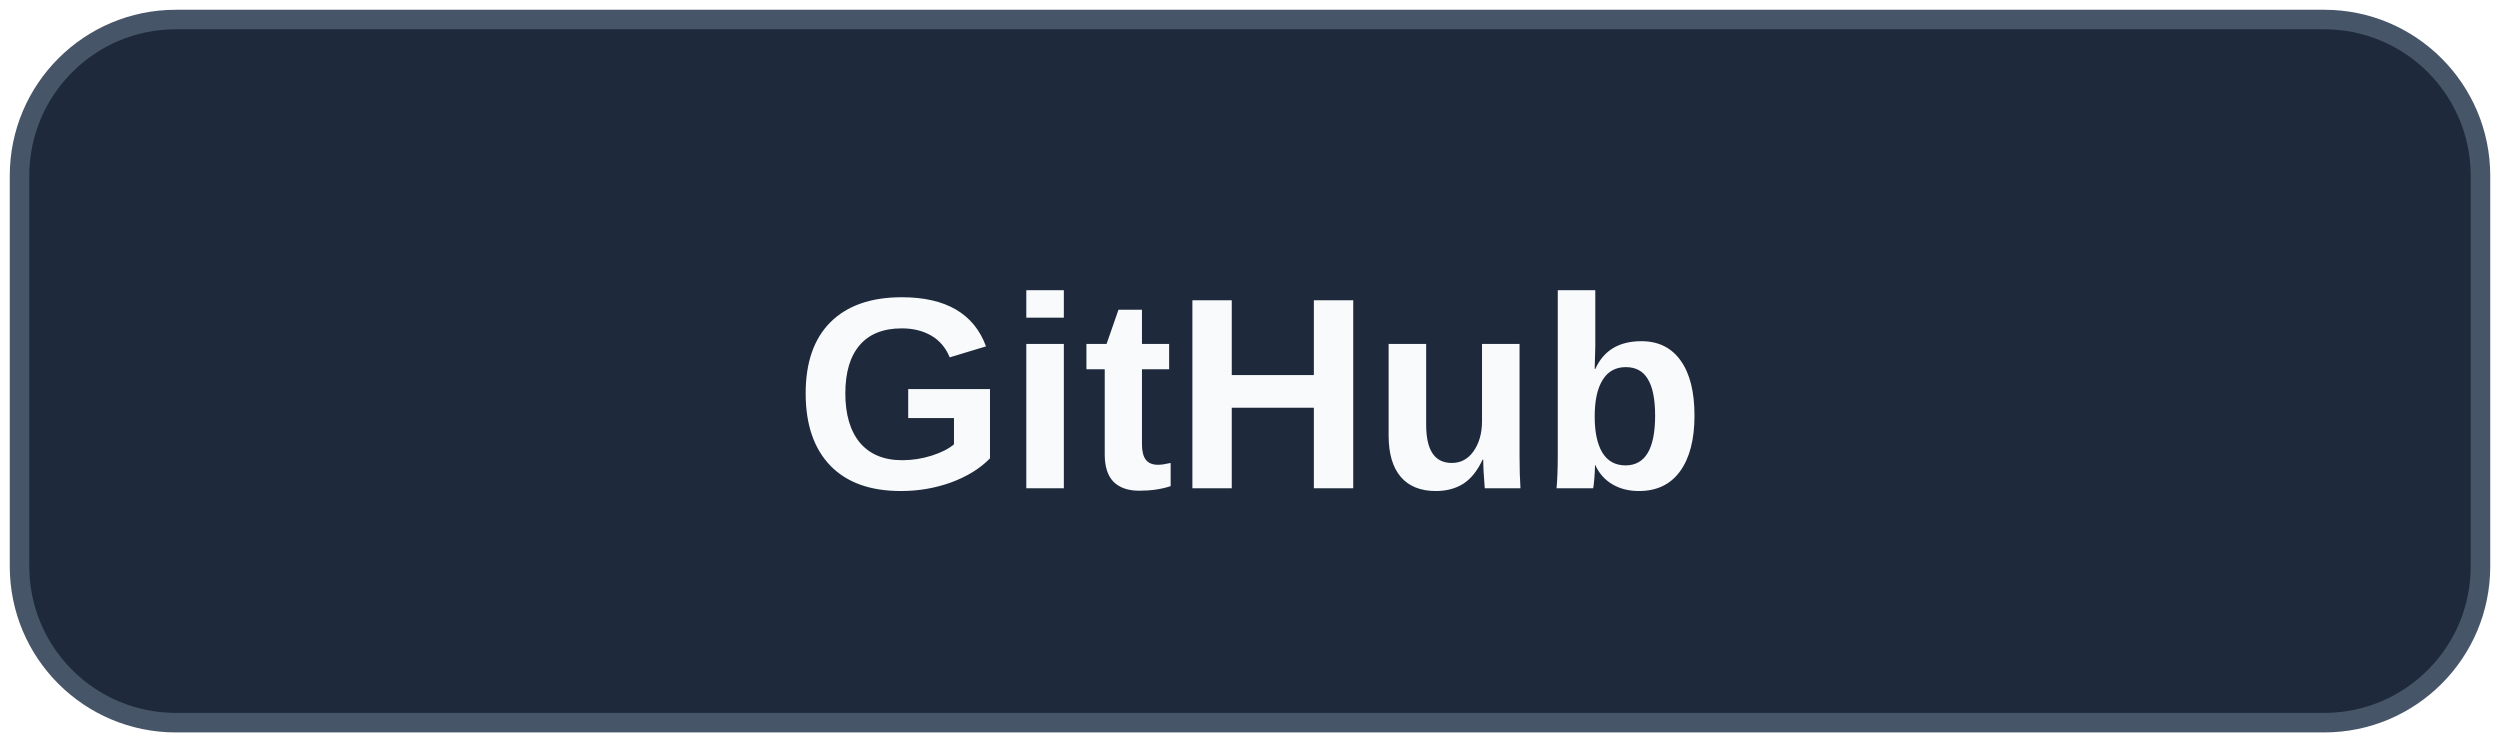
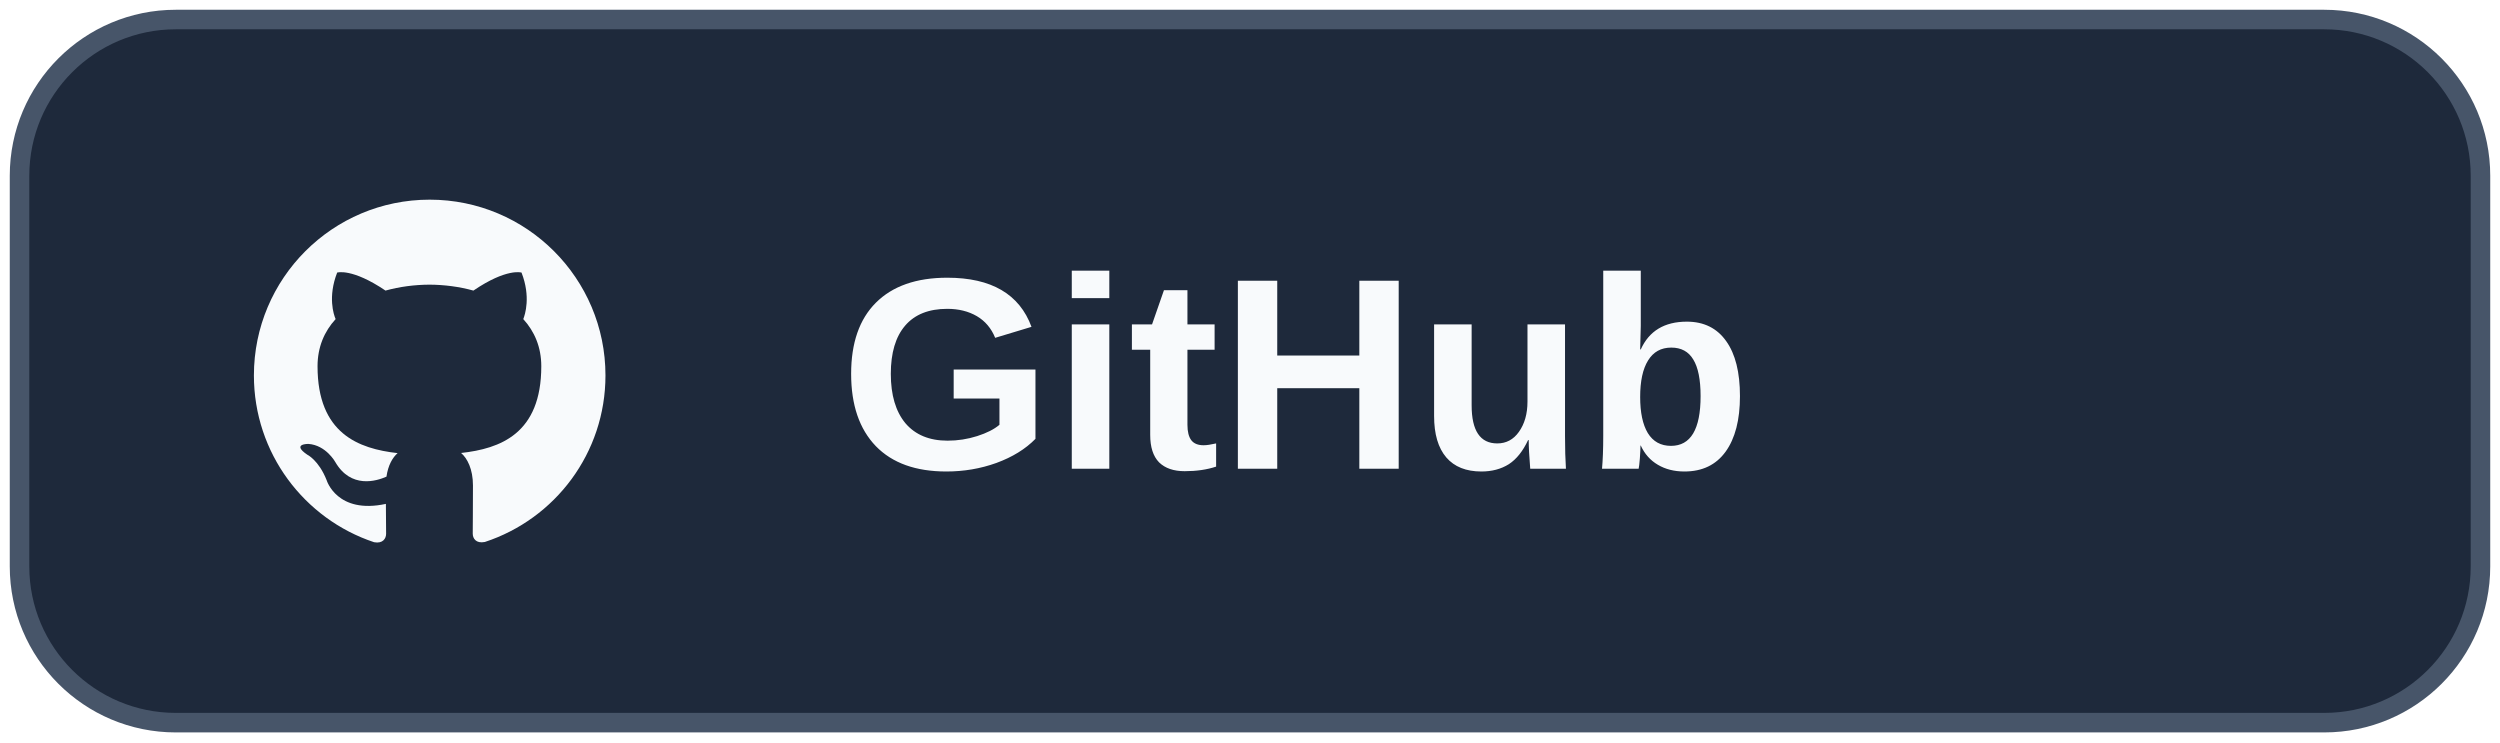
<svg xmlns="http://www.w3.org/2000/svg" width="128" height="38" viewBox="0 0 128 38" role="img" aria-label="GitHub">
  <rect x="1" y="1" width="126" height="36" rx="8" fill="#1e293b" stroke="#475569" />
-   <g fill="#f8fafc" font-family="Segoe UI, Arial, sans-serif" text-anchor="middle">
-     <text x="64" y="25" font-size="14" font-weight="600">GitHub</text>
+   <g transform="translate(13 10) scale(.75)" fill="#f8fafc">
+     <path d="M12 .297c-6.63 0-12 5.373-12 12 0 5.303 3.438 9.8 8.205 11.385.6.113.82-.258.82-.577 0-.285-.01-1.04-.015-2.04-3.338.724-4.042-1.61-4.042-1.61C4.422 18.07 3.633 17.7 3.633 17.7c-1.087-.744.084-.729.084-.729 1.205.084 1.838 1.236 1.838 1.236 1.07 1.835 2.809 1.305 3.495.998.108-.776.417-1.305.76-1.605-2.665-.3-5.466-1.332-5.466-5.93 0-1.31.465-2.38 1.235-3.22-.135-.303-.54-1.523.105-3.176 0 0 1.005-.322 3.3 1.23.96-.267 1.98-.399 3-.405 1.02.006 2.04.138 3 .405 2.28-1.552 3.285-1.23 3.285-1.23.645 1.653.24 2.873.12 3.176.765.84 1.23 1.91 1.23 3.22 0 4.61-2.805 5.625-5.475 5.92.42.36.81 1.096.81 2.22 0 1.606-.015 2.896-.015 3.286 0 .315.21.69.825.57C20.565 22.092 24 17.592 24 12.297c0-6.627-5.373-12-12-12" />
  </g>
+   <text x="43" y="24" fill="#f8fafc" font-family="Segoe UI, Arial, sans-serif" font-size="14" font-weight="600">GitHub</text>
</svg>
